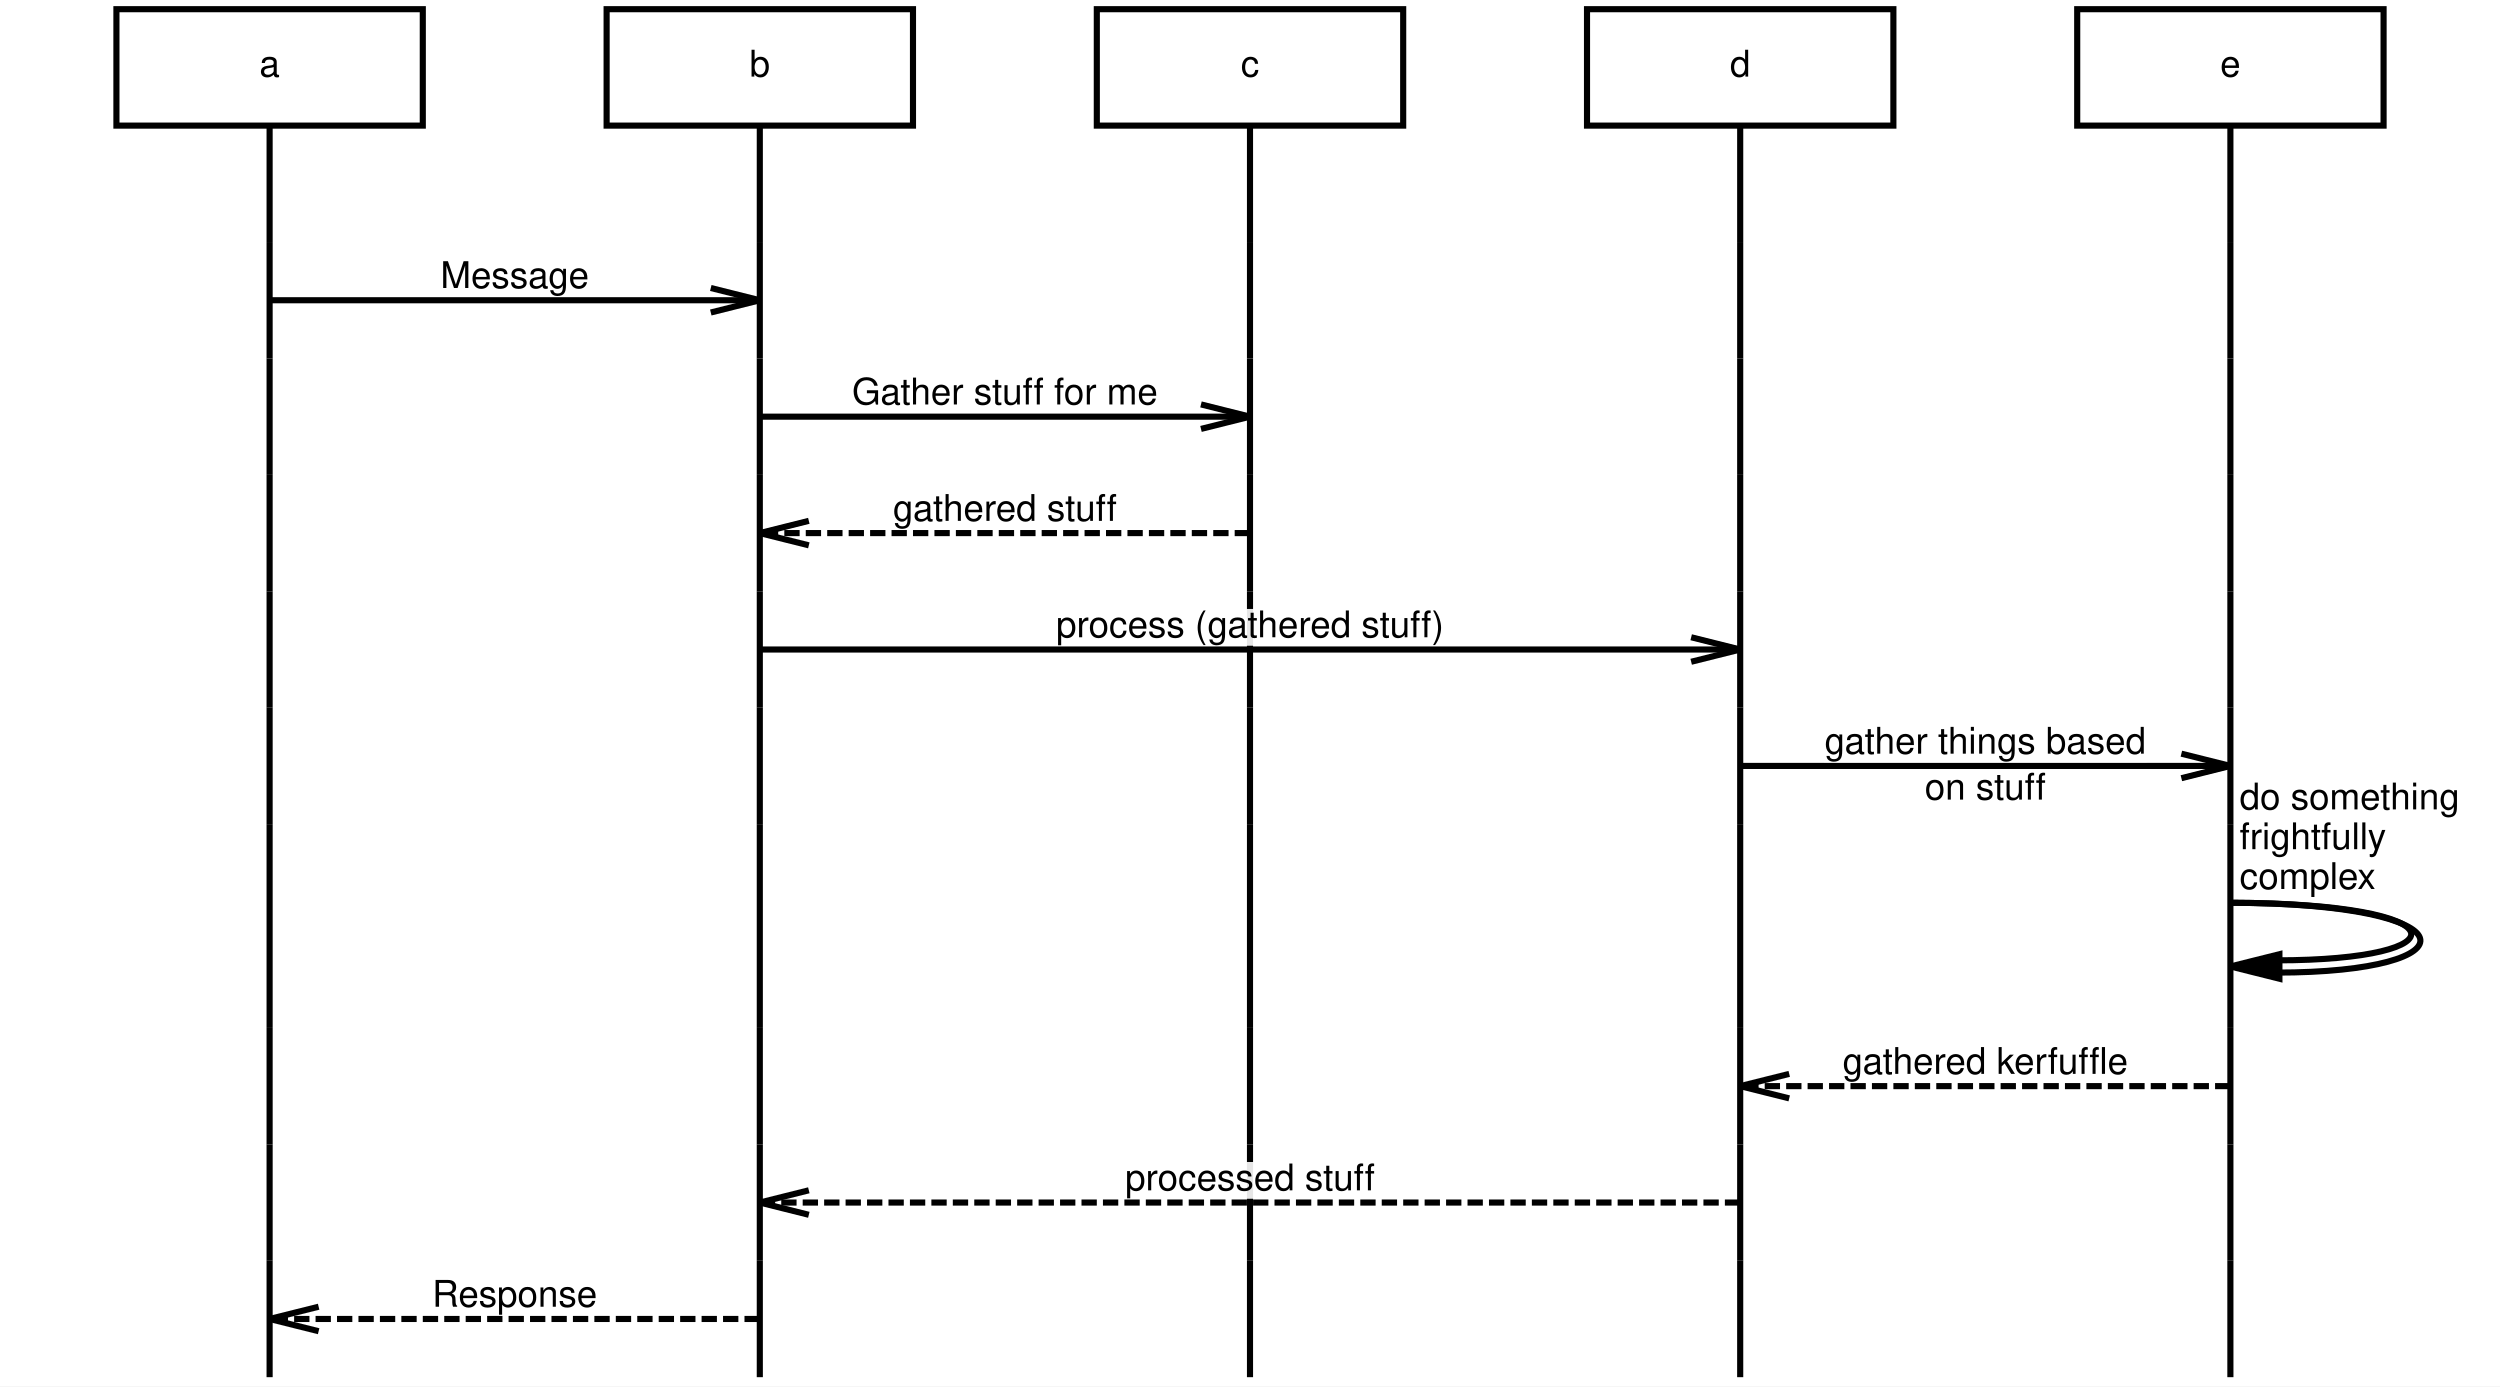
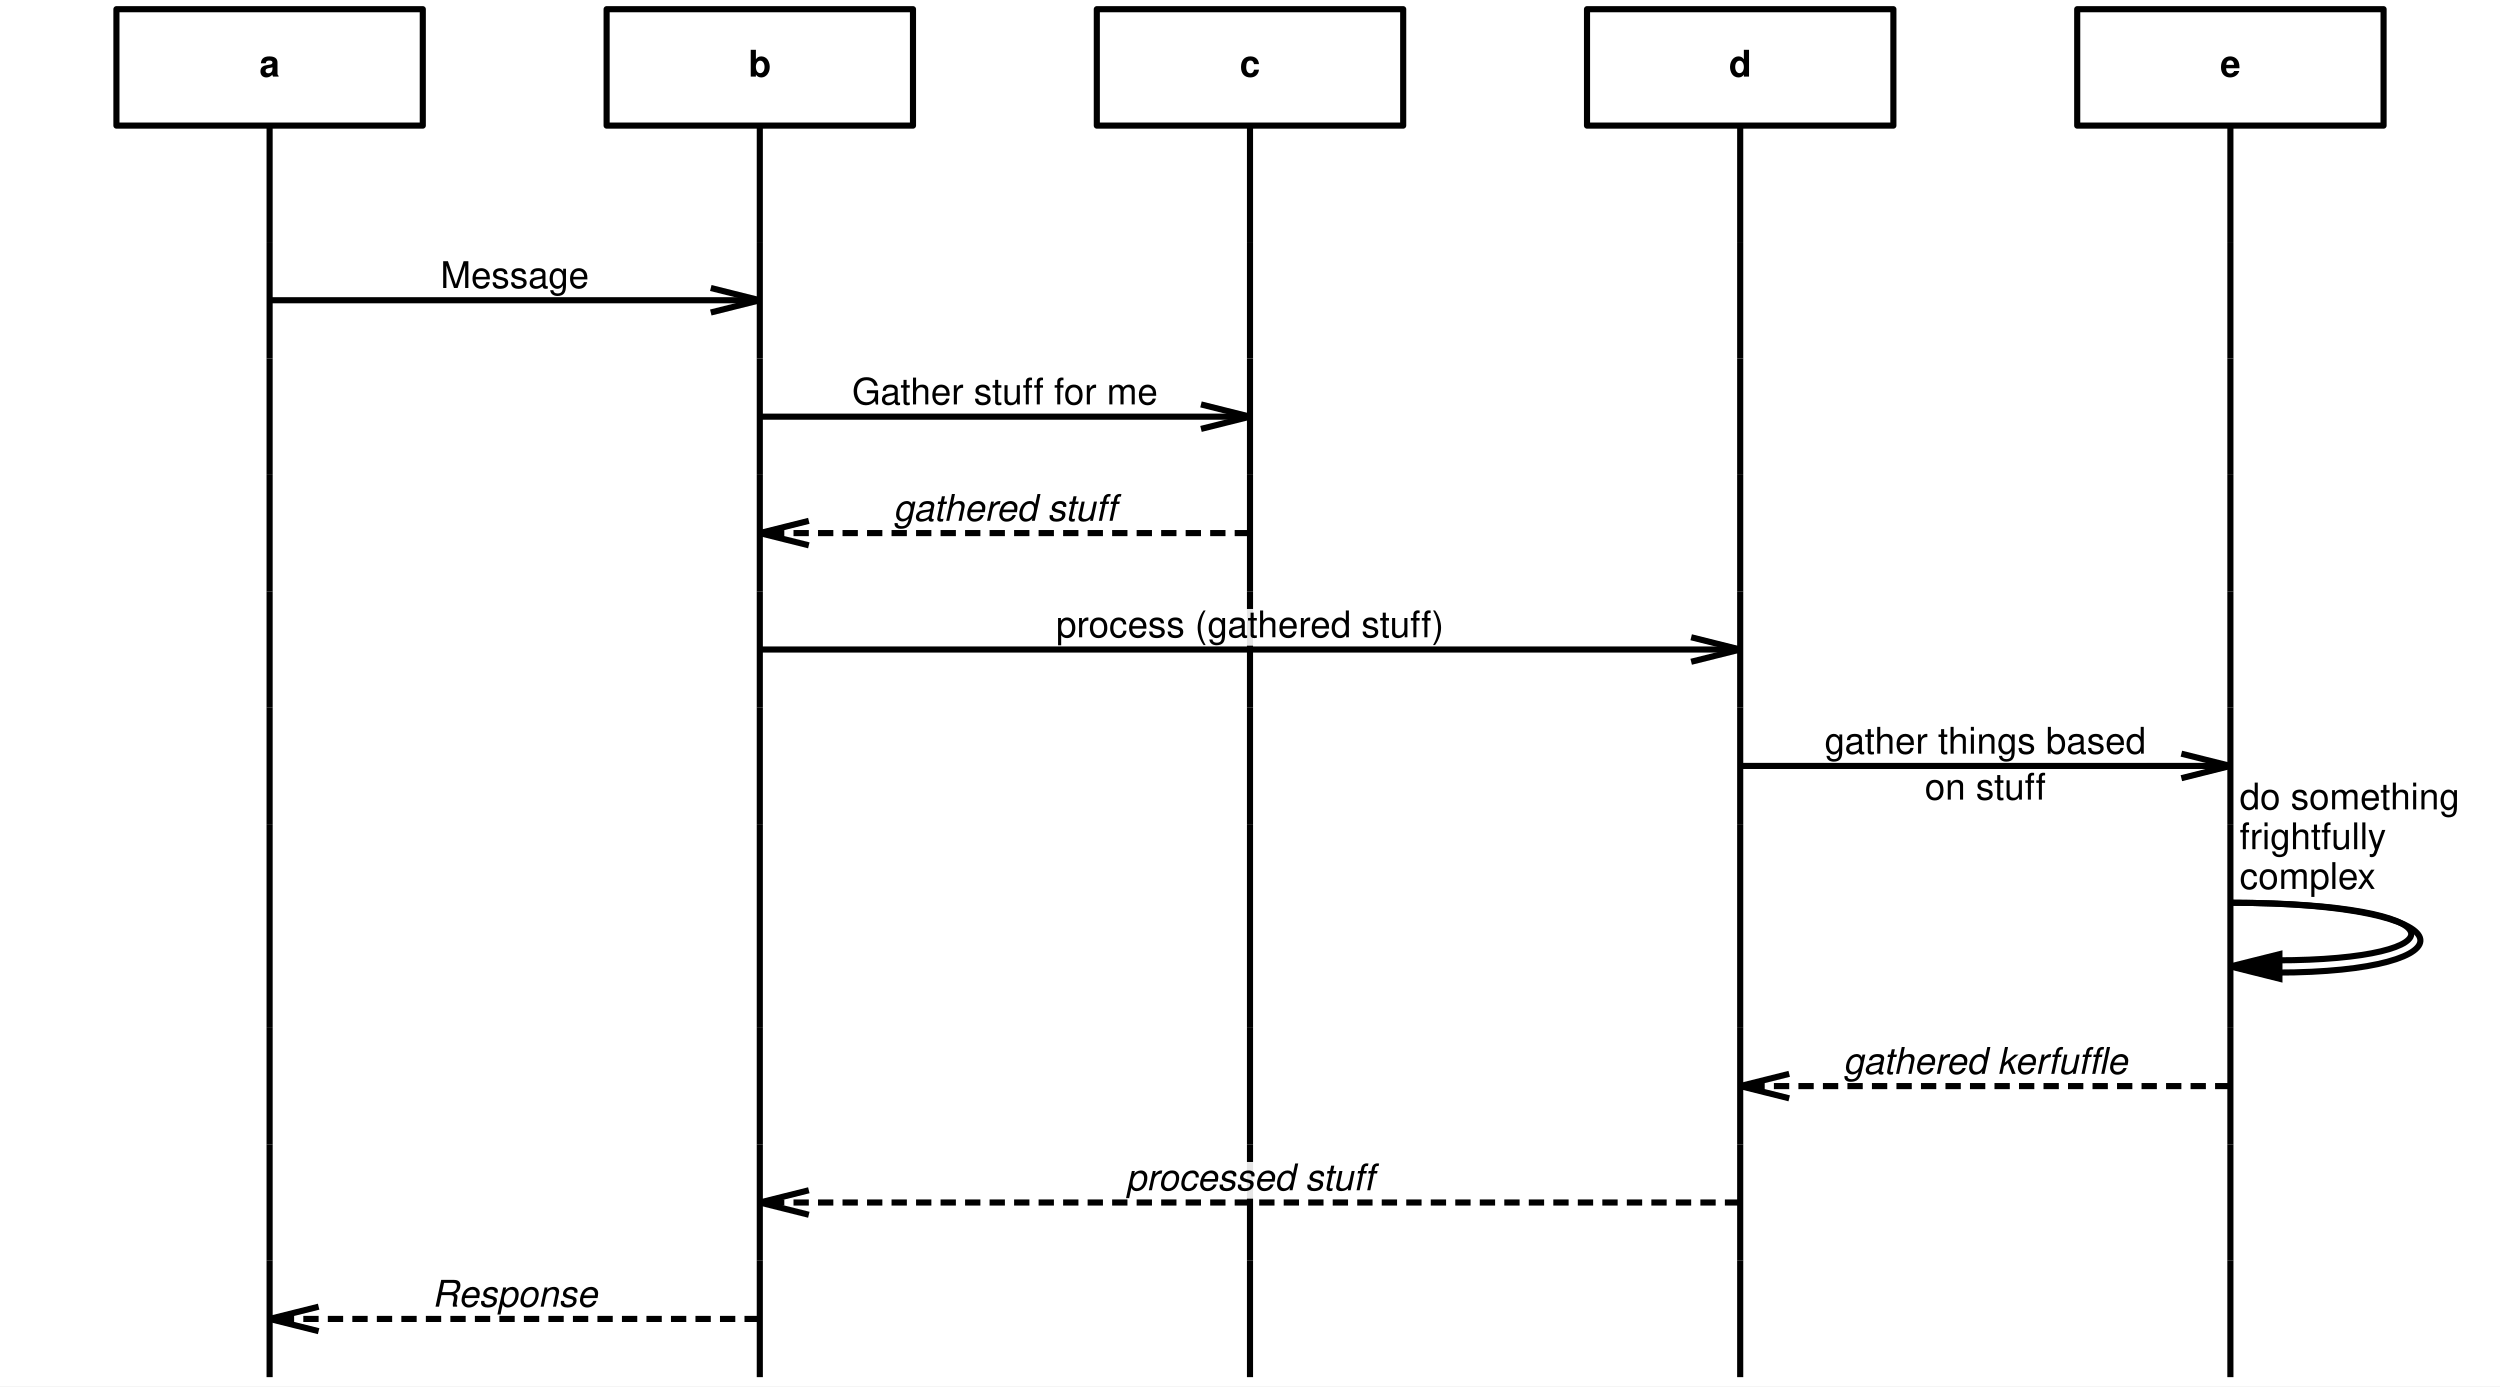
- <svg xmlns="http://www.w3.org/2000/svg" xmlns:xlink="http://www.w3.org/1999/xlink" version="1.1" id="mscgen_js-svg-__svg" width="100%" height="100%" viewBox="0 0 816 452.512">
+ <svg xmlns="http://www.w3.org/2000/svg" version="1.1" id="mscgenjs__svg" class="mscgenjs__svg" width="100%" height="100%" viewBox="0 0 816 452.5">
  <defs>
-     <style type="text/css">svg{  font-family:Helvetica,sans-serif;  font-size:12px;  font-weight:normal;  font-style:normal;  text-decoration:none;  background-color:white;  stroke:black;  color:black;}rect{  fill:none;  stroke:black;  stroke-width:2;}.bglayer{  fill:white;  stroke:white;  stroke-width:0;}rect.textbg{  fill:white;  stroke:white;  stroke-width:0;  opacity:0.9;}line{  stroke:black;  stroke-width:2;}.arcrowomit{  stroke-dasharray:2,2;}text{  color:inherit;  stroke:none;  text-anchor:middle;}text.entity{  text-decoration:underline;}text.anchor-start{  text-anchor:start;}path{  stroke:black;  color:black;  stroke-width:2;  fill:none;}.dotted{  stroke-dasharray:5,2;}.striped{  stroke-dasharray:10,5;}.arrow-marker{  overflow:visible;}.arrow-style{  stroke-width:1;}.arcrowomit{  stroke-dasharray:2,2;}.box{  /* fill: #ffc;  no-inherit */  fill:white;  opacity:0.9;}.boxtext, .arctext{  font-size:0.8em;  text-anchor:middle;}.comment{  stroke-dasharray:5,2;} .inherit{  stroke:inherit;  color:inherit;} .inherit-fill{  fill:inherit;}.watermark{  stroke:black;  color:black;  fill:black;  font-size: 48pt;  font-weight:bold;  opacity:0.14;}</style>
-     <marker orient="auto" id="mscgen_js-svg-__svgcallback-black" class="arrow-marker" viewBox="0 0 10 10" refX="9" refY="3" markerUnits="strokeWidth" markerWidth="10" markerHeight="10">
-       <path d="M 1,1 l 8,2 l-8,2" class="arrow-style" style="stroke-dasharray:100,1; stroke : black" />
-     </marker>
-     <marker orient="auto" id="mscgen_js-svg-__svgcallback-l-black" class="arrow-marker" viewBox="0 0 10 10" refX="9" refY="3" markerUnits="strokeWidth" markerWidth="10" markerHeight="10">
-       <path d="M17,1 l-8,2 l 8,2" class="arrow-style" style="stroke-dasharray:100,1; stroke : black" />
-     </marker>
-     <marker orient="auto" id="mscgen_js-svg-__svgmethod-black" class="arrow-marker" viewBox="0 0 10 10" refX="9" refY="3" markerUnits="strokeWidth" markerWidth="10" markerHeight="10">
+     <style type="text/css">svg.mscgenjs__svg{font-family:Helvetica,sans-serif;font-size:12px;font-weight:normal;font-style:normal;text-decoration:none;background-color:white;stroke:black;stroke-width:2}.mscgenjs__svg path, .mscgenjs__svg rect{fill:none}.mscgenjs__svg .label-text-background{fill:white;stroke:white;stroke-width:0}.mscgenjs__svg .bglayer{fill:white;stroke:white;stroke-width:0}.mscgenjs__svg line{}.mscgenjs__svg .return, .mscgenjs__svg .comment{stroke-dasharray:5,3}.mscgenjs__svg .inline_expression_divider{stroke-dasharray:10,5}.mscgenjs__svg text{color:inherit;stroke:none;text-anchor:middle}.mscgenjs__svg text.anchor-start{text-anchor:start}.mscgenjs__svg .arrow-marker{overflow:visible}.mscgenjs__svg .arrow-style{stroke-width:1}.mscgenjs__svg .arcrow, .mscgenjs__svg .arcrowomit, .mscgenjs__svg .emphasised{stroke-linecap:butt}.mscgenjs__svg .arcrowomit{stroke-dasharray:2,2}.mscgenjs__svg .box, .mscgenjs__svg .entity{fill:white;stroke-linejoin:round}.mscgenjs__svg .inherit{stroke:inherit;color:inherit}.mscgenjs__svg .inherit-fill{fill:inherit}.mscgenjs__svg .watermark{font-size:48pt;font-weight:bold;opacity:0.14}.mscgenjs__svg text.entity-text{font-weight:bold;}.mscgenjs__svg text.return-text{font-style:italic}.mscgenjs__svg path.note{fill:#FFFFCC}.mscgenjs__svg rect.label-text-background{opacity:0.9}.mscgenjs__svg line.comment,.mscgenjs__svg rect.inline_expression,.mscgenjs__svg .inline_expression_divider,.mscgenjs__svg .inline_expression_label{stroke:grey}</style>
+     <marker orient="auto" id="mscgenjs__svgcallback-black" class="arrow-marker" viewBox="0 0 10 10" refX="9" refY="3" markerUnits="strokeWidth" markerWidth="10" markerHeight="10">
+       <path d="M 1,1 l 8,2 l-8,2" class="arrow-style" style="stroke-dasharray:100,1;stroke:black" />
+     </marker>
+     <marker orient="auto" id="mscgenjs__svgcallback-l-black" class="arrow-marker" viewBox="0 0 10 10" refX="9" refY="3" markerUnits="strokeWidth" markerWidth="10" markerHeight="10">
+       <path d="M17,1 l-8,2 l 8,2" class="arrow-style" style="stroke-dasharray:100,1;stroke:black" />
+     </marker>
+     <marker orient="auto" id="mscgenjs__svgmethod-black" class="arrow-marker" viewBox="0 0 10 10" refX="9" refY="3" markerUnits="strokeWidth" markerWidth="10" markerHeight="10">
      <polygon points="1,1  9,3  1,5" class="arrow-style" stroke="black" fill="black" />
    </marker>
-     <marker orient="auto" id="mscgen_js-svg-__svgmethod-l-black" class="arrow-marker" viewBox="0 0 10 10" refX="9" refY="3" markerUnits="strokeWidth" markerWidth="10" markerHeight="10">
+     <marker orient="auto" id="mscgenjs__svgmethod-l-black" class="arrow-marker" viewBox="0 0 10 10" refX="9" refY="3" markerUnits="strokeWidth" markerWidth="10" markerHeight="10">
      <polygon points="17,1 9,3 17,5" class="arrow-style" stroke="black" fill="black" />
    </marker>
-     <g id="mscgen_js-svg-__svg__defs">
-       <g id="mscgen_js-svg-__svga">
-         <rect width="100" height="38" />
-         <g>
-           <text x="50" y="21.996" class="entity">
-             <tspan>a</tspan>
-           </text>
-         </g>
-       </g>
-       <g id="mscgen_js-svg-__svgb">
-         <rect width="100" height="38" />
-         <g>
-           <text x="50" y="21.996" class="entity">
-             <tspan>b</tspan>
-           </text>
-         </g>
-       </g>
-       <g id="mscgen_js-svg-__svgc">
-         <rect width="100" height="38" />
-         <g>
-           <text x="50" y="21.996" class="entity">
-             <tspan>c</tspan>
-           </text>
-         </g>
-       </g>
-       <g id="mscgen_js-svg-__svgd">
-         <rect width="100" height="38" />
-         <g>
-           <text x="50" y="21.996" class="entity">
-             <tspan>d</tspan>
-           </text>
-         </g>
-       </g>
-       <g id="mscgen_js-svg-__svge">
-         <rect width="100" height="38" />
-         <g>
-           <text x="50" y="21.996" class="entity">
-             <tspan>e</tspan>
-           </text>
-         </g>
-       </g>
-       <g id="mscgen_js-svg-__svgarcrow">
-         <line x1="50" y1="-19" x2="50" y2="19" class="mscgen_js-svg-__svgarcrow" />
-         <line x1="210" y1="-19" x2="210" y2="19" class="mscgen_js-svg-__svgarcrow" />
-         <line x1="370" y1="-19" x2="370" y2="19" class="mscgen_js-svg-__svgarcrow" />
-         <line x1="530" y1="-19" x2="530" y2="19" class="mscgen_js-svg-__svgarcrow" />
-         <line x1="690" y1="-19" x2="690" y2="19" class="mscgen_js-svg-__svgarcrow" />
-       </g>
-       <g id="mscgen_js-svg-__svg0_0">
-         <line x1="50" y1="0" x2="210" y2="0" style="stroke:black" marker-end="url(#mscgen_js-svg-__svgcallback-black)" />
-         <g>
-           <rect width="48.688" height="12" x="105.656" y="-13.234" class="textbg" />
-           <text x="130" y="-3.996">
+   </defs>
+   <g id="mscgenjs__svg_body" transform="translate(38,3) scale(1,1)">
+     <g id="mscgenjs__svg_background">
+       <rect width="816" height="452.5" x="-38" y="-3" class="bglayer" />
+     </g>
+     <g id="mscgenjs__svg_arcspans" />
+     <g id="mscgenjs__svg_lifelines">
+       <line x1="50" y1="38" x2="50" y2="76" class="arcrow" />
+       <line x1="210" y1="38" x2="210" y2="76" class="arcrow" />
+       <line x1="370" y1="38" x2="370" y2="76" class="arcrow" />
+       <line x1="530" y1="38" x2="530" y2="76" class="arcrow" />
+       <line x1="690" y1="38" x2="690" y2="76" class="arcrow" />
+       <line x1="50" y1="76" x2="50" y2="114" class="arcrow" />
+       <line x1="210" y1="76" x2="210" y2="114" class="arcrow" />
+       <line x1="370" y1="76" x2="370" y2="114" class="arcrow" />
+       <line x1="530" y1="76" x2="530" y2="114" class="arcrow" />
+       <line x1="690" y1="76" x2="690" y2="114" class="arcrow" />
+       <line x1="50" y1="114" x2="50" y2="152" class="arcrow" />
+       <line x1="210" y1="114" x2="210" y2="152" class="arcrow" />
+       <line x1="370" y1="114" x2="370" y2="152" class="arcrow" />
+       <line x1="530" y1="114" x2="530" y2="152" class="arcrow" />
+       <line x1="690" y1="114" x2="690" y2="152" class="arcrow" />
+       <line x1="50" y1="152" x2="50" y2="190" class="arcrow" />
+       <line x1="210" y1="152" x2="210" y2="190" class="arcrow" />
+       <line x1="370" y1="152" x2="370" y2="190" class="arcrow" />
+       <line x1="530" y1="152" x2="530" y2="190" class="arcrow" />
+       <line x1="690" y1="152" x2="690" y2="190" class="arcrow" />
+       <line x1="50" y1="190" x2="50" y2="228" class="arcrow" />
+       <line x1="210" y1="190" x2="210" y2="228" class="arcrow" />
+       <line x1="370" y1="190" x2="370" y2="228" class="arcrow" />
+       <line x1="530" y1="190" x2="530" y2="228" class="arcrow" />
+       <line x1="690" y1="190" x2="690" y2="228" class="arcrow" />
+       <line x1="50" y1="228" x2="50" y2="266" class="arcrow" />
+       <line x1="210" y1="228" x2="210" y2="266" class="arcrow" />
+       <line x1="370" y1="228" x2="370" y2="266" class="arcrow" />
+       <line x1="530" y1="228" x2="530" y2="266" class="arcrow" />
+       <line x1="690" y1="228" x2="690" y2="266" class="arcrow" />
+       <line x1="50" y1="266" x2="50" y2="332.5" class="arcrow" />
+       <line x1="210" y1="266" x2="210" y2="332.5" class="arcrow" />
+       <line x1="370" y1="266" x2="370" y2="332.5" class="arcrow" />
+       <line x1="530" y1="266" x2="530" y2="332.5" class="arcrow" />
+       <line x1="690" y1="266" x2="690" y2="332.5" class="arcrow" />
+       <line x1="50" y1="332.5" x2="50" y2="370.5" class="arcrow" />
+       <line x1="210" y1="332.5" x2="210" y2="370.5" class="arcrow" />
+       <line x1="370" y1="332.5" x2="370" y2="370.5" class="arcrow" />
+       <line x1="530" y1="332.5" x2="530" y2="370.5" class="arcrow" />
+       <line x1="690" y1="332.5" x2="690" y2="370.5" class="arcrow" />
+       <line x1="50" y1="370.5" x2="50" y2="408.5" class="arcrow" />
+       <line x1="210" y1="370.5" x2="210" y2="408.5" class="arcrow" />
+       <line x1="370" y1="370.5" x2="370" y2="408.5" class="arcrow" />
+       <line x1="530" y1="370.5" x2="530" y2="408.5" class="arcrow" />
+       <line x1="690" y1="370.5" x2="690" y2="408.5" class="arcrow" />
+       <line x1="50" y1="408.5" x2="50" y2="446.5" class="arcrow" />
+       <line x1="210" y1="408.5" x2="210" y2="446.5" class="arcrow" />
+       <line x1="370" y1="408.5" x2="370" y2="446.5" class="arcrow" />
+       <line x1="530" y1="408.5" x2="530" y2="446.5" class="arcrow" />
+       <line x1="690" y1="408.5" x2="690" y2="446.5" class="arcrow" />
+     </g>
+     <g id="mscgenjs__svg_sequence">
+       <g>
+         <g>
+           <rect width="100" height="38" class="entity" />
+           <g>
+             <text x="50" y="22" class="entity-text ">
+               <tspan>a</tspan>
+             </text>
+           </g>
+         </g>
+         <g>
+           <rect width="100" height="38" x="160" class="entity" />
+           <g>
+             <text x="210" y="22" class="entity-text ">
+               <tspan>b</tspan>
+             </text>
+           </g>
+         </g>
+         <g>
+           <rect width="100" height="38" x="320" class="entity" />
+           <g>
+             <text x="370" y="22" class="entity-text ">
+               <tspan>c</tspan>
+             </text>
+           </g>
+         </g>
+         <g>
+           <rect width="100" height="38" x="480" class="entity" />
+           <g>
+             <text x="530" y="22" class="entity-text ">
+               <tspan>d</tspan>
+             </text>
+           </g>
+         </g>
+         <g>
+           <rect width="100" height="38" x="640" class="entity" />
+           <g>
+             <text x="690" y="22" class="entity-text ">
+               <tspan>e</tspan>
+             </text>
+           </g>
+         </g>
+       </g>
+       <g>
+         <line x1="50" y1="95" x2="210" y2="95" class="arc directional callback" style="stroke:black" marker-end="url(#mscgenjs__svgcallback-black)" />
+         <g>
+           <rect width="48.69" height="11.98" x="105.66" y="81.77" class="label-text-background" />
+           <text x="130" y="91" class="directional-text callback-text ">
            <tspan>Message</tspan>
          </text>
        </g>
      </g>
-       <g id="mscgen_js-svg-__svgarcrow_0">
-         <line x1="50" y1="-19" x2="50" y2="19" class="arcrow" />
-         <line x1="210" y1="-19" x2="210" y2="19" class="arcrow" />
-         <line x1="370" y1="-19" x2="370" y2="19" class="arcrow" />
-         <line x1="530" y1="-19" x2="530" y2="19" class="arcrow" />
-         <line x1="690" y1="-19" x2="690" y2="19" class="arcrow" />
-       </g>
-       <g id="mscgen_js-svg-__svg1_0">
-         <line x1="210" y1="0" x2="370" y2="0" style="stroke:black" marker-end="url(#mscgen_js-svg-__svgcallback-black)" />
-         <g>
-           <rect width="99.938" height="12" x="240.031" y="-13.234" class="textbg" />
-           <text x="290" y="-3.996">
+       <g>
+         <line x1="210" y1="133" x2="370" y2="133" class="arc directional callback" style="stroke:black" marker-end="url(#mscgenjs__svgcallback-black)" />
+         <g>
+           <rect width="99.94" height="11.98" x="240.03" y="119.77" class="label-text-background" />
+           <text x="290" y="129" class="directional-text callback-text ">
            <tspan>Gather stuff for me</tspan>
          </text>
        </g>
      </g>
-       <g id="mscgen_js-svg-__svgarcrow_1">
-         <line x1="50" y1="-19" x2="50" y2="19" class="arcrow" />
-         <line x1="210" y1="-19" x2="210" y2="19" class="arcrow" />
-         <line x1="370" y1="-19" x2="370" y2="19" class="arcrow" />
-         <line x1="530" y1="-19" x2="530" y2="19" class="arcrow" />
-         <line x1="690" y1="-19" x2="690" y2="19" class="arcrow" />
-       </g>
-       <g id="mscgen_js-svg-__svg2_0">
-         <line x1="370" y1="0" x2="210" y2="0" style="stroke:black;stroke-dasharray:5,2;" marker-end="url(#mscgen_js-svg-__svgcallback-black)" />
-         <g>
-           <rect width="73.344" height="12" x="253.328" y="-13.234" class="textbg" />
-           <text x="290" y="-3.996">
+       <g>
+         <line x1="370" y1="171" x2="210" y2="171" class="arc directional return" style="stroke:black" marker-end="url(#mscgenjs__svgcallback-black)" />
+         <g>
+           <rect width="73.34" height="11.98" x="253.33" y="157.77" class="label-text-background" />
+           <text x="290" y="167" class="directional-text return-text ">
            <tspan>gathered stuff</tspan>
          </text>
        </g>
      </g>
-       <g id="mscgen_js-svg-__svgarcrow_2">
-         <line x1="50" y1="-19" x2="50" y2="19" class="arcrow" />
-         <line x1="210" y1="-19" x2="210" y2="19" class="arcrow" />
-         <line x1="370" y1="-19" x2="370" y2="19" class="arcrow" />
-         <line x1="530" y1="-19" x2="530" y2="19" class="arcrow" />
-         <line x1="690" y1="-19" x2="690" y2="19" class="arcrow" />
-       </g>
-       <g id="mscgen_js-svg-__svg3_0">
-         <line x1="210" y1="0" x2="530" y2="0" style="stroke:black" marker-end="url(#mscgen_js-svg-__svgcallback-black)" />
-         <g>
-           <rect width="126.625" height="12" x="306.688" y="-13.234" class="textbg" />
-           <text x="370" y="-3.996">
+       <g>
+         <line x1="210" y1="209" x2="530" y2="209" class="arc directional callback" style="stroke:black" marker-end="url(#mscgenjs__svgcallback-black)" />
+         <g>
+           <rect width="126.63" height="11.98" x="306.69" y="195.77" class="label-text-background" />
+           <text x="370" y="205" class="directional-text callback-text ">
            <tspan>process (gathered stuff)</tspan>
          </text>
        </g>
      </g>
-       <g id="mscgen_js-svg-__svgarcrow_3">
-         <line x1="50" y1="-19" x2="50" y2="19" class="arcrow" />
-         <line x1="210" y1="-19" x2="210" y2="19" class="arcrow" />
-         <line x1="370" y1="-19" x2="370" y2="19" class="arcrow" />
-         <line x1="530" y1="-19" x2="530" y2="19" class="arcrow" />
-         <line x1="690" y1="-19" x2="690" y2="19" class="arcrow" />
-       </g>
-       <g id="mscgen_js-svg-__svg4_0">
-         <line x1="530" y1="0" x2="690" y2="0" style="stroke:black" marker-end="url(#mscgen_js-svg-__svgcallback-black)" />
-         <g>
-           <rect width="105.344" height="12" x="557.328" y="-13.234" class="textbg" />
-           <text x="610" y="-3.996">
+       <g>
+         <line x1="530" y1="247" x2="690" y2="247" class="arc directional callback" style="stroke:black" marker-end="url(#mscgenjs__svgcallback-black)" />
+         <g>
+           <rect width="105.34" height="11.98" x="557.33" y="233.77" class="label-text-background" />
+           <text x="610" y="243" class="directional-text callback-text ">
            <tspan>gather things based</tspan>
          </text>
-           <rect width="39.344" height="12" x="590.328" y="1.75" class="textbg" />
-           <text x="610" y="10.988">
+           <rect width="39.34" height="12" x="590.33" y="248.75" class="label-text-background" />
+           <text x="610" y="257.99" class="directional-text callback-text ">
            <tspan>on stuff</tspan>
          </text>
        </g>
      </g>
-       <g id="mscgen_js-svg-__svgarcrow_4">
-         <line x1="50" y1="-19" x2="50" y2="19" class="arcrow" />
-         <line x1="210" y1="-19" x2="210" y2="19" class="arcrow" />
-         <line x1="370" y1="-19" x2="370" y2="19" class="arcrow" />
-         <line x1="530" y1="-19" x2="530" y2="19" class="arcrow" />
-         <line x1="690" y1="-19" x2="690" y2="19" class="arcrow" />
-       </g>
-       <g id="mscgen_js-svg-__svg5_0">
-         <g>
-           <path d="M690, -7.6 C766,-7.4 766,11.2 705,11.2" style="stroke:undefined" />
-           <path d="M690, -7.6 C770,-7.4 770,15.2 705,15.2" style="stroke:undefined" />
-           <path d="M690, -7.6 C770,-7.4 770,13.2 690,13.2" style="stroke:transparent;" marker-end="url(#mscgen_js-svg-__svgmethod-black)" />
-         </g>
-         <g>
-           <rect width="72" height="12" x="693" y="-47.312" class="textbg" />
-           <text x="693" y="-38.065" class="anchor-start">
+       <g>
+         <g class="arc directional emphasised">
+           <path d="M690,291.65 C766,291.75 766,310.45 705,310.45 " class="arc directional emphasised" />
+           <path d="M690,291.65 C770,291.75 770,314.45 705,314.45 " class="arc directional emphasised" />
+           <path d="M690,291.65 C770,291.75 770,312.45 690,312.45 " style="stroke:transparent;" marker-end="url(#mscgenjs__svgmethod-black)" />
+         </g>
+         <g>
+           <rect width="72" height="12" x="693" y="251.95" class="label-text-background" />
+           <text x="693" y="261.19" class="directional-text emphasised-text anchor-start ">
            <tspan>do something</tspan>
          </text>
-           <rect width="47.953" height="12" x="693" y="-34.328" class="textbg" />
-           <text x="693" y="-25.08" class="anchor-start">
+           <rect width="47.95" height="12" x="693" y="264.92" class="label-text-background" />
+           <text x="693" y="274.17" class="directional-text emphasised-text anchor-start ">
            <tspan>frightfully</tspan>
          </text>
-           <rect width="44.656" height="12" x="693" y="-21.344" class="textbg" />
-           <text x="693" y="-12.096" class="anchor-start">
+           <rect width="44.66" height="12" x="693" y="277.91" class="label-text-background" />
+           <text x="693" y="287.15" class="directional-text emphasised-text anchor-start ">
            <tspan>complex</tspan>
          </text>
        </g>
      </g>
-       <g id="mscgen_js-svg-__svgarcrow_5">
-         <line x1="50" y1="-33.256" x2="50" y2="33.256" class="arcrow" />
-         <line x1="210" y1="-33.256" x2="210" y2="33.256" class="arcrow" />
-         <line x1="370" y1="-33.256" x2="370" y2="33.256" class="arcrow" />
-         <line x1="530" y1="-33.256" x2="530" y2="33.256" class="arcrow" />
-         <line x1="690" y1="-33.256" x2="690" y2="33.256" class="arcrow" />
-       </g>
-       <g id="mscgen_js-svg-__svg6_0">
-         <line x1="690" y1="0" x2="530" y2="0" style="stroke:black;stroke-dasharray:5,2;" marker-end="url(#mscgen_js-svg-__svgcallback-black)" />
-         <g>
-           <rect width="93.312" height="12" x="563.344" y="-13.234" class="textbg" />
-           <text x="610" y="-3.996">
+       <g>
+         <line x1="690" y1="351.5" x2="530" y2="351.5" class="arc directional return" style="stroke:black" marker-end="url(#mscgenjs__svgcallback-black)" />
+         <g>
+           <rect width="93.31" height="11.98" x="563.34" y="338.27" class="label-text-background" />
+           <text x="610" y="347.5" class="directional-text return-text ">
            <tspan>gathered kerfuffle</tspan>
          </text>
        </g>
      </g>
-       <g id="mscgen_js-svg-__svgarcrow_6">
-         <line x1="50" y1="-19" x2="50" y2="19" class="arcrow" />
-         <line x1="210" y1="-19" x2="210" y2="19" class="arcrow" />
-         <line x1="370" y1="-19" x2="370" y2="19" class="arcrow" />
-         <line x1="530" y1="-19" x2="530" y2="19" class="arcrow" />
-         <line x1="690" y1="-19" x2="690" y2="19" class="arcrow" />
-       </g>
-       <g id="mscgen_js-svg-__svg7_0">
-         <line x1="530" y1="0" x2="210" y2="0" style="stroke:black;stroke-dasharray:5,2;" marker-end="url(#mscgen_js-svg-__svgcallback-black)" />
-         <g>
-           <rect width="81.344" height="12" x="329.328" y="-13.234" class="textbg" />
-           <text x="370" y="-3.996">
+       <g>
+         <line x1="530" y1="389.5" x2="210" y2="389.5" class="arc directional return" style="stroke:black" marker-end="url(#mscgenjs__svgcallback-black)" />
+         <g>
+           <rect width="81.34" height="11.98" x="329.33" y="376.27" class="label-text-background" />
+           <text x="370" y="385.5" class="directional-text return-text ">
            <tspan>processed stuff</tspan>
          </text>
        </g>
      </g>
-       <g id="mscgen_js-svg-__svgarcrow_7">
-         <line x1="50" y1="-19" x2="50" y2="19" class="arcrow" />
-         <line x1="210" y1="-19" x2="210" y2="19" class="arcrow" />
-         <line x1="370" y1="-19" x2="370" y2="19" class="arcrow" />
-         <line x1="530" y1="-19" x2="530" y2="19" class="arcrow" />
-         <line x1="690" y1="-19" x2="690" y2="19" class="arcrow" />
-       </g>
-       <g id="mscgen_js-svg-__svg8_0">
-         <line x1="210" y1="0" x2="50" y2="0" style="stroke:black;stroke-dasharray:5,2;" marker-end="url(#mscgen_js-svg-__svgcallback-black)" />
-         <g>
-           <rect width="54.031" height="12" x="102.984" y="-13.234" class="textbg" />
-           <text x="130" y="-3.996">
+       <g>
+         <line x1="210" y1="427.5" x2="50" y2="427.5" class="arc directional return" style="stroke:black" marker-end="url(#mscgenjs__svgcallback-black)" />
+         <g>
+           <rect width="54.03" height="11.98" x="102.98" y="414.27" class="label-text-background" />
+           <text x="130" y="423.5" class="directional-text return-text ">
            <tspan>Response</tspan>
          </text>
        </g>
      </g>
-       <g id="mscgen_js-svg-__svgarcrow_8">
-         <line x1="50" y1="-19" x2="50" y2="19" class="arcrow" />
-         <line x1="210" y1="-19" x2="210" y2="19" class="arcrow" />
-         <line x1="370" y1="-19" x2="370" y2="19" class="arcrow" />
-         <line x1="530" y1="-19" x2="530" y2="19" class="arcrow" />
-         <line x1="690" y1="-19" x2="690" y2="19" class="arcrow" />
-       </g>
    </g>
-   </defs>
-   <g id="mscgen_js-svg-__svg__body" transform="translate(38,3) scale(1,1)">
-     <g id="mscgen_js-svg-__svg__background">
-       <rect width="816" height="452.512" x="-38" y="-3" class="bglayer" />
-     </g>
-     <g id="mscgen_js-svg-__svg__arcspanlayer" />
-     <g id="mscgen_js-svg-__svg__lifelinelayer">
-       <use x="0" y="57" xlink:href="#mscgen_js-svg-__svgarcrow" />
-       <use x="0" y="95" xlink:href="#mscgen_js-svg-__svgarcrow_0" />
-       <use x="0" y="133" xlink:href="#mscgen_js-svg-__svgarcrow_1" />
-       <use x="0" y="171" xlink:href="#mscgen_js-svg-__svgarcrow_2" />
-       <use x="0" y="209" xlink:href="#mscgen_js-svg-__svgarcrow_3" />
-       <use x="0" y="247" xlink:href="#mscgen_js-svg-__svgarcrow_4" />
-       <use x="0" y="299.256" xlink:href="#mscgen_js-svg-__svgarcrow_5" />
-       <use x="0" y="351.512" xlink:href="#mscgen_js-svg-__svgarcrow_6" />
-       <use x="0" y="389.512" xlink:href="#mscgen_js-svg-__svgarcrow_7" />
-       <use x="0" y="427.512" xlink:href="#mscgen_js-svg-__svgarcrow_8" />
-     </g>
-     <g id="mscgen_js-svg-__svg__sequencelayer">
-       <use x="0" y="0" xlink:href="#mscgen_js-svg-__svga" />
-       <use x="160" y="0" xlink:href="#mscgen_js-svg-__svgb" />
-       <use x="320" y="0" xlink:href="#mscgen_js-svg-__svgc" />
-       <use x="480" y="0" xlink:href="#mscgen_js-svg-__svgd" />
-       <use x="640" y="0" xlink:href="#mscgen_js-svg-__svge" />
-       <use x="0" y="95" xlink:href="#mscgen_js-svg-__svg0_0" />
-       <use x="0" y="133" xlink:href="#mscgen_js-svg-__svg1_0" />
-       <use x="0" y="171" xlink:href="#mscgen_js-svg-__svg2_0" />
-       <use x="0" y="209" xlink:href="#mscgen_js-svg-__svg3_0" />
-       <use x="0" y="247" xlink:href="#mscgen_js-svg-__svg4_0" />
-       <use x="0" y="299.256" xlink:href="#mscgen_js-svg-__svg5_0" />
-       <use x="0" y="351.512" xlink:href="#mscgen_js-svg-__svg6_0" />
-       <use x="0" y="389.512" xlink:href="#mscgen_js-svg-__svg7_0" />
-       <use x="0" y="427.512" xlink:href="#mscgen_js-svg-__svg8_0" />
-     </g>
-     <g id="mscgen_js-svg-__svg__notelayer" />
-     <g id="mscgen_js-svg-__svg__watermark" />
+     <g id="mscgenjs__svg_notes" />
+     <g id="mscgenjs__svg_watermark" />
  </g>
</svg>
